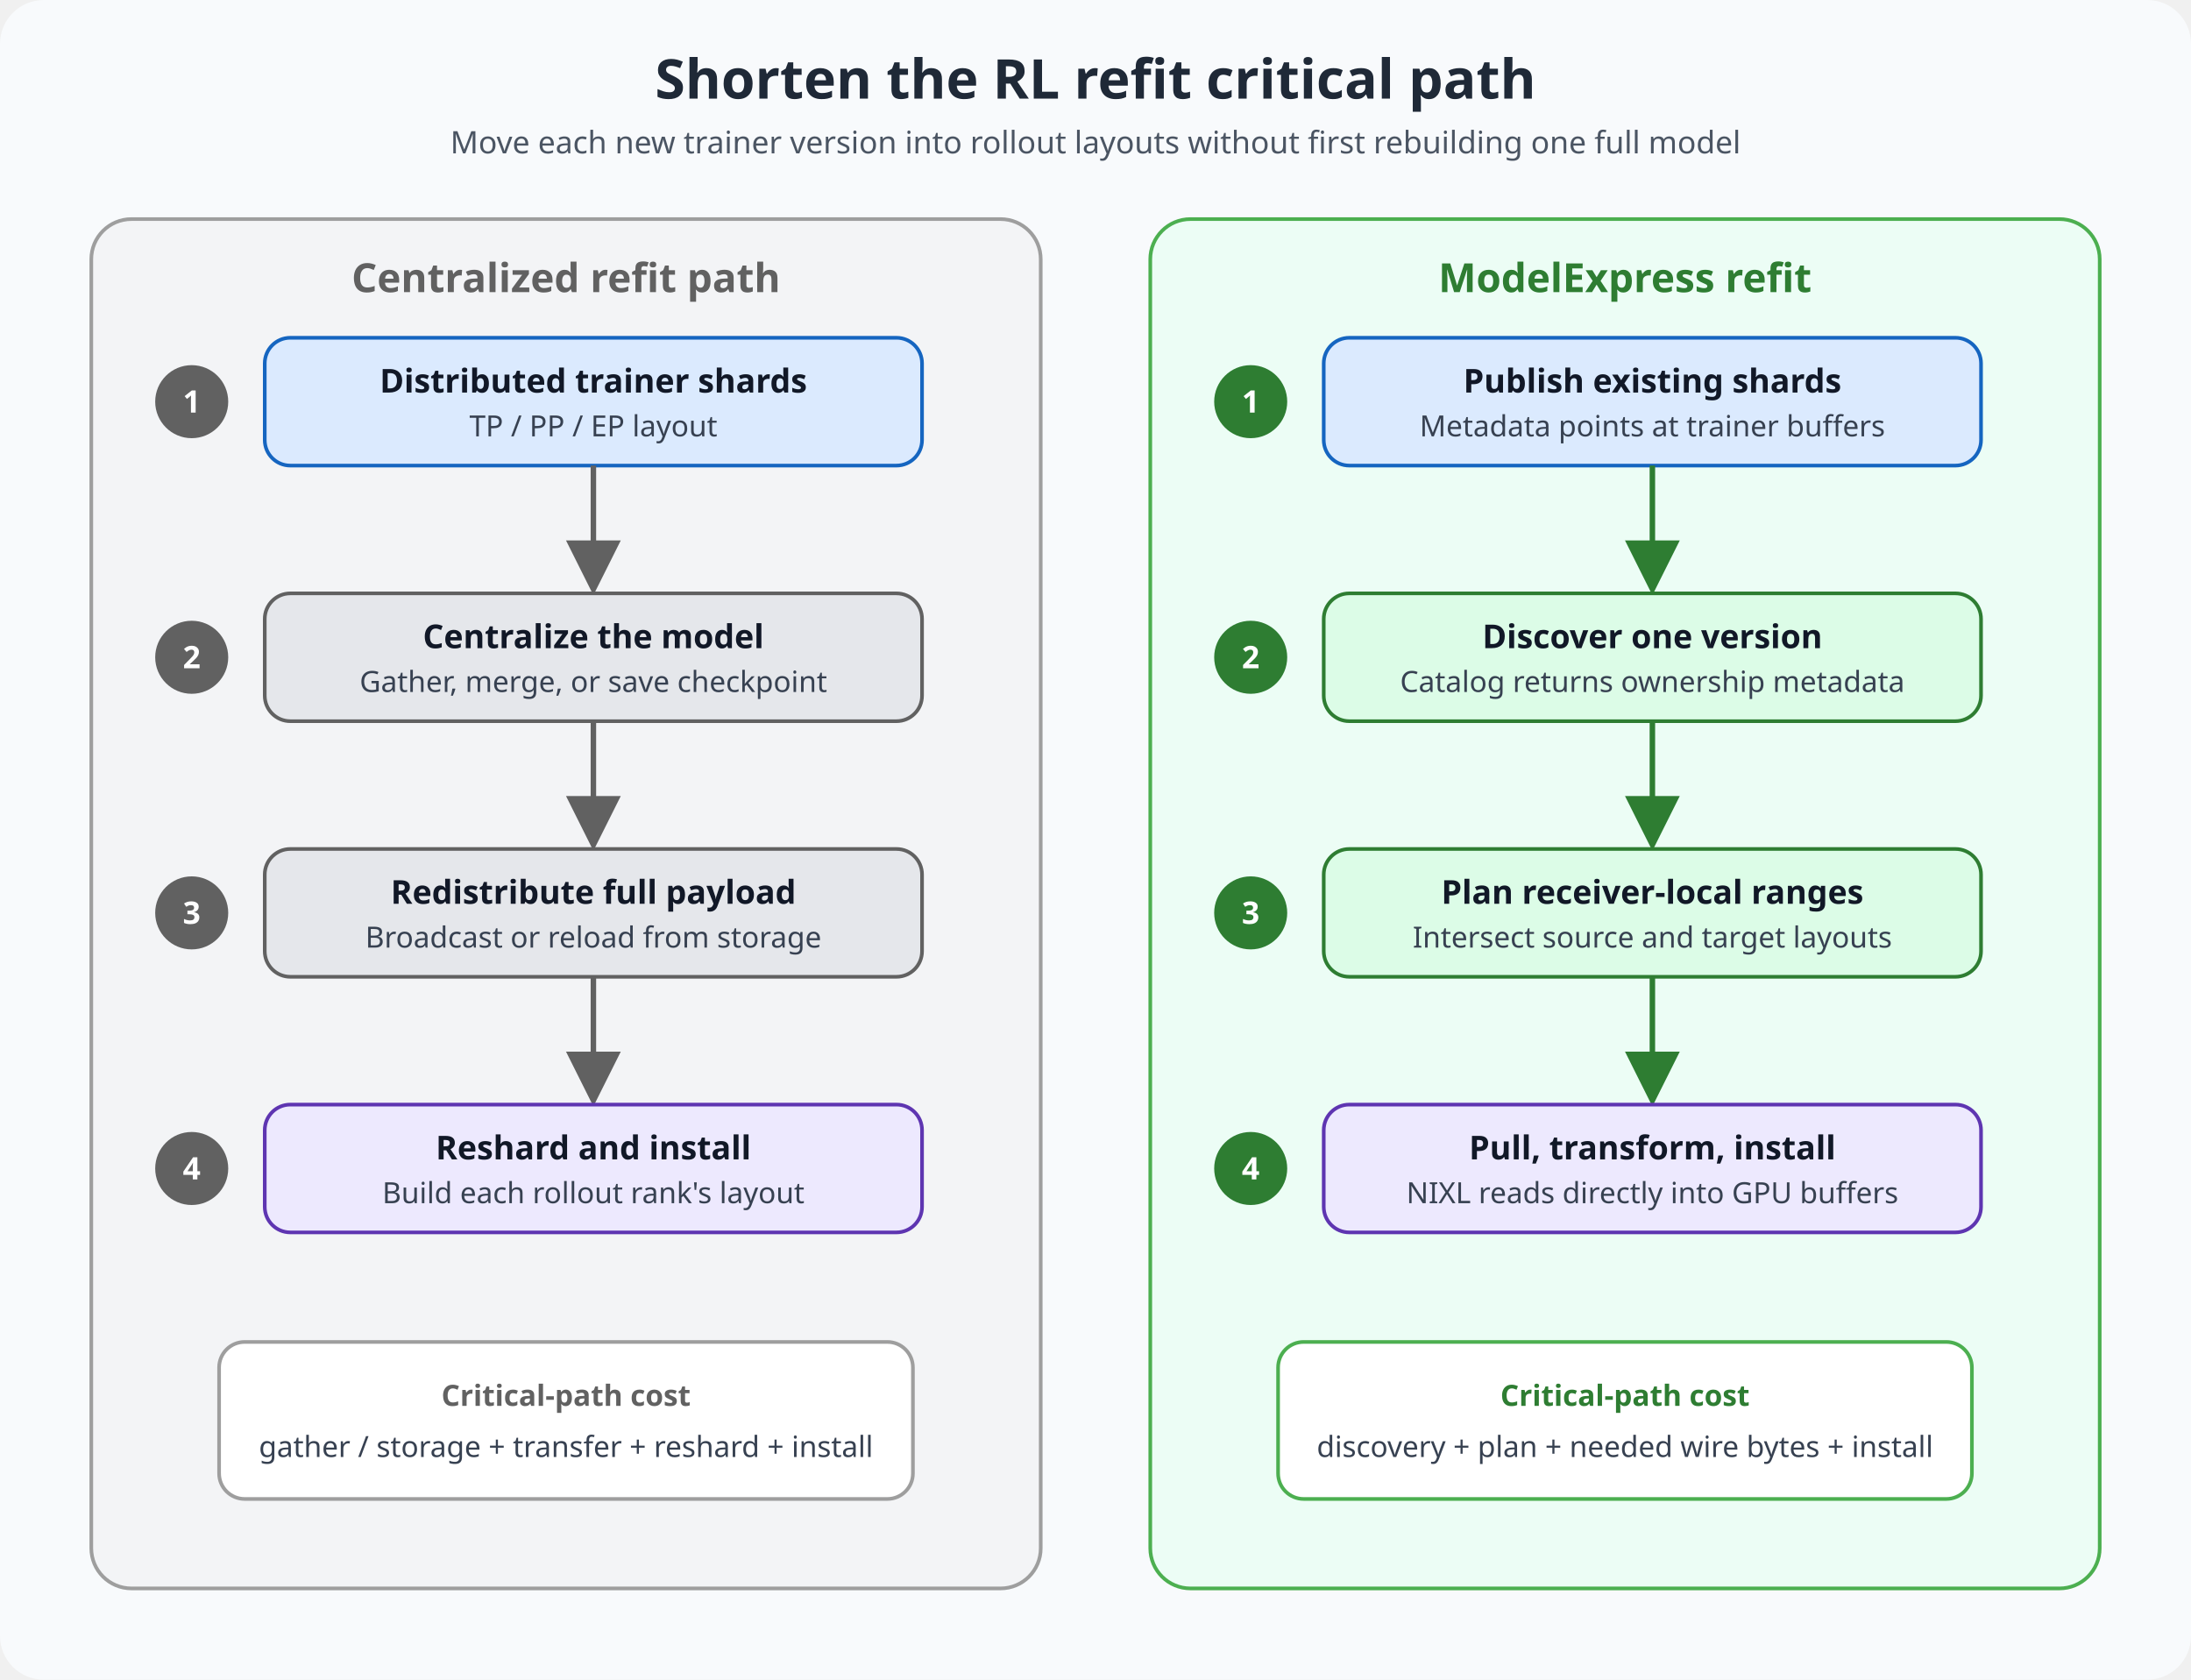
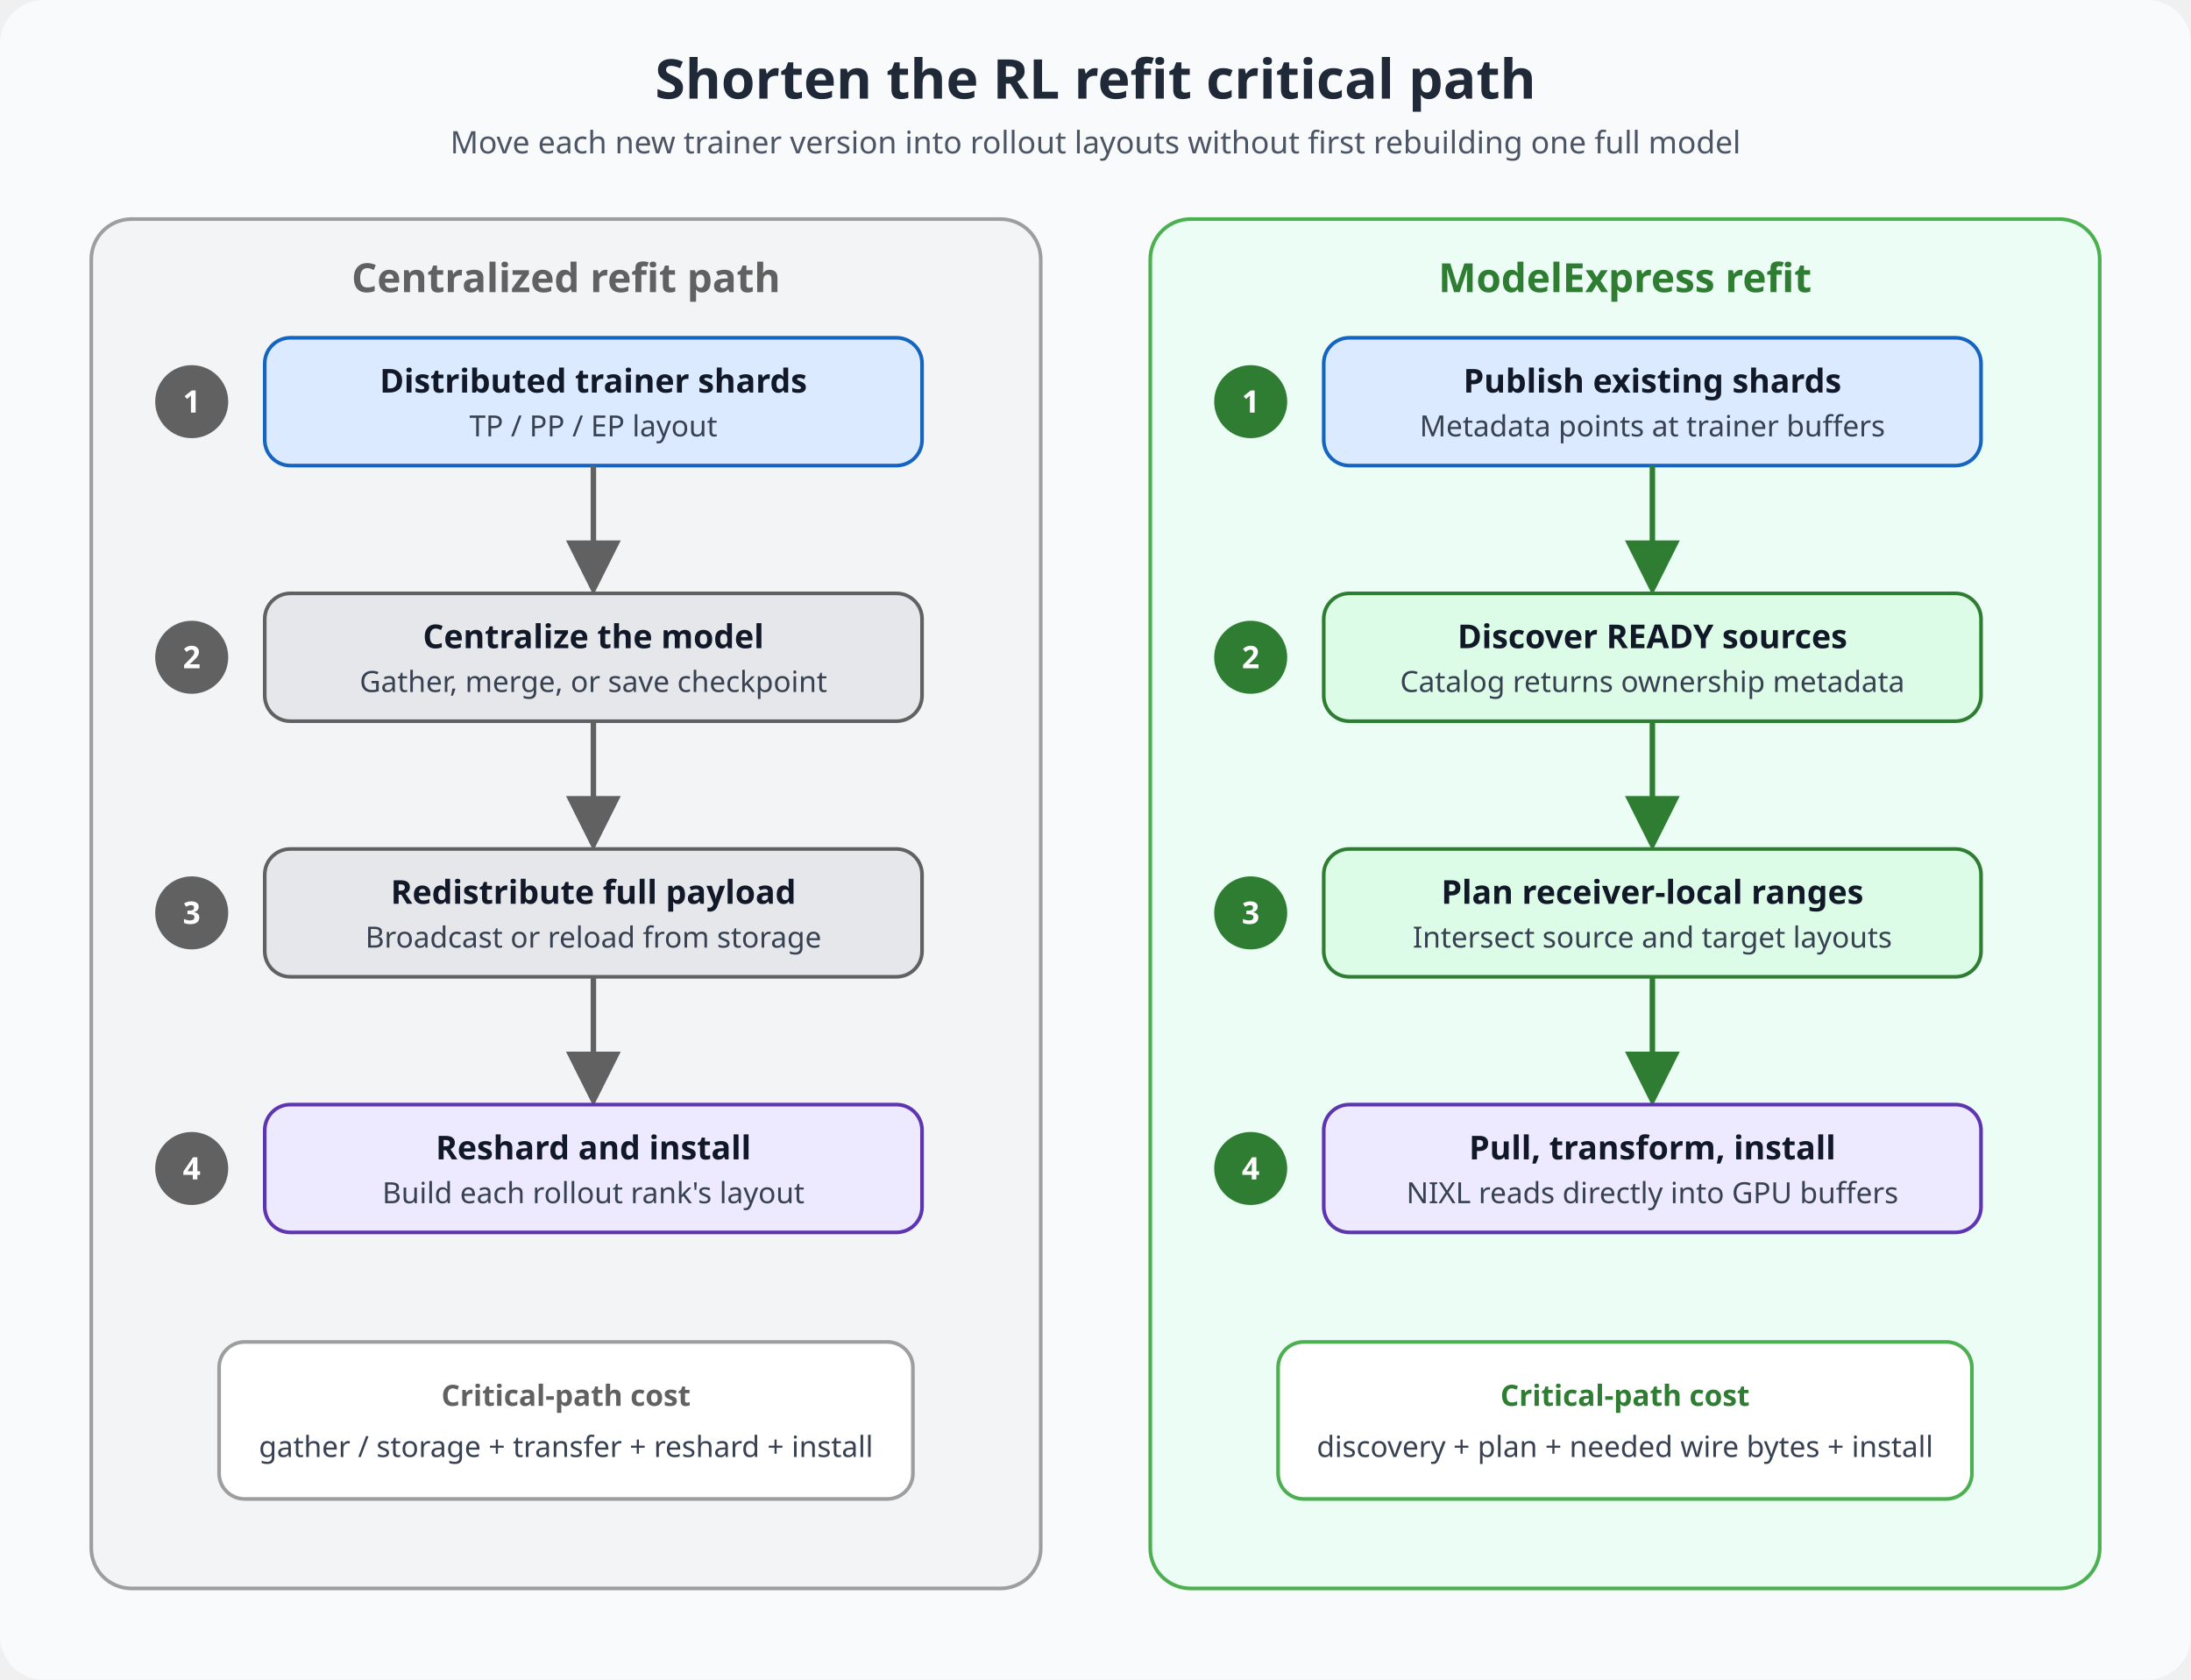
<svg xmlns="http://www.w3.org/2000/svg" width="1200" height="920" viewBox="0 0 1200 920" role="img" aria-labelledby="title desc">
  <defs>
    <marker id="arrow-gray" markerWidth="10" markerHeight="10" refX="8" refY="5" orient="auto">
      <path d="M0,0 L10,5 L0,10 z" fill="#616161" />
    </marker>
    <marker id="arrow-green" markerWidth="10" markerHeight="10" refX="8" refY="5" orient="auto">
      <path d="M0,0 L10,5 L0,10 z" fill="#2E7D32" />
    </marker>
    <style>
      .title { font: 700 30px system-ui, sans-serif; fill: #1f2937; }
      .subtitle { font: 500 17px system-ui, sans-serif; fill: #4b5563; }
      .lane-title { font: 700 22px system-ui, sans-serif; }
      .node-title { font: 700 18px system-ui, sans-serif; fill: #111827; }
      .node-text { font: 500 16px system-ui, sans-serif; fill: #374151; }
      .step { font: 700 17px system-ui, sans-serif; fill: white; }
      .note { font: 600 16px system-ui, sans-serif; }
      .edge { fill: none; stroke-width: 3; }
    </style>
  </defs>
  <rect width="1200" height="920" rx="24" fill="#f8fafc" />
  <text x="600" y="54" text-anchor="middle" class="title">Shorten the RL refit critical path</text>
  <text x="600" y="84" text-anchor="middle" class="subtitle">Move each new trainer version into rollout layouts without first rebuilding one full model</text>
  <rect x="50" y="120" width="520" height="750" rx="22" fill="#f3f4f6" stroke="#9E9E9E" stroke-width="2" />
  <text x="310" y="160" text-anchor="middle" class="lane-title" fill="#616161">Centralized refit path</text>
  <rect x="630" y="120" width="520" height="750" rx="22" fill="#ecfdf5" stroke="#4CAF50" stroke-width="2" />
  <text x="890" y="160" text-anchor="middle" class="lane-title" fill="#2E7D32">ModelExpress refit</text>
  <circle cx="105" cy="220" r="20" fill="#616161" />
  <text x="105" y="226" text-anchor="middle" class="step">1</text>
  <rect x="145" y="185" width="360" height="70" rx="14" fill="#dbeafe" stroke="#1565C0" stroke-width="2" />
  <text x="325" y="215" text-anchor="middle" class="node-title">Distributed trainer shards</text>
  <text x="325" y="239" text-anchor="middle" class="node-text">TP / PP / EP layout</text>
  <path d="M325 255 V320" class="edge" stroke="#616161" marker-end="url(#arrow-gray)" />
  <circle cx="105" cy="360" r="20" fill="#616161" />
  <text x="105" y="366" text-anchor="middle" class="step">2</text>
  <rect x="145" y="325" width="360" height="70" rx="14" fill="#e5e7eb" stroke="#616161" stroke-width="2" />
  <text x="325" y="355" text-anchor="middle" class="node-title">Centralize the model</text>
  <text x="325" y="379" text-anchor="middle" class="node-text">Gather, merge, or save checkpoint</text>
  <path d="M325 395 V460" class="edge" stroke="#616161" marker-end="url(#arrow-gray)" />
  <circle cx="105" cy="500" r="20" fill="#616161" />
  <text x="105" y="506" text-anchor="middle" class="step">3</text>
  <rect x="145" y="465" width="360" height="70" rx="14" fill="#e5e7eb" stroke="#616161" stroke-width="2" />
  <text x="325" y="495" text-anchor="middle" class="node-title">Redistribute full payload</text>
  <text x="325" y="519" text-anchor="middle" class="node-text">Broadcast or reload from storage</text>
  <path d="M325 535 V600" class="edge" stroke="#616161" marker-end="url(#arrow-gray)" />
  <circle cx="105" cy="640" r="20" fill="#616161" />
  <text x="105" y="646" text-anchor="middle" class="step">4</text>
  <rect x="145" y="605" width="360" height="70" rx="14" fill="#ede9fe" stroke="#5E35B1" stroke-width="2" />
  <text x="325" y="635" text-anchor="middle" class="node-title">Reshard and install</text>
  <text x="325" y="659" text-anchor="middle" class="node-text">Build each rollout rank's layout</text>
  <rect x="120" y="735" width="380" height="86" rx="14" fill="#ffffff" stroke="#9E9E9E" stroke-width="2" />
  <text x="310" y="770" text-anchor="middle" class="note" fill="#616161">Critical-path cost</text>
  <text x="310" y="798" text-anchor="middle" class="node-text">gather / storage + transfer + reshard + install</text>
  <circle cx="685" cy="220" r="20" fill="#2E7D32" />
  <text x="685" y="226" text-anchor="middle" class="step">1</text>
  <rect x="725" y="185" width="360" height="70" rx="14" fill="#dbeafe" stroke="#1565C0" stroke-width="2" />
  <text x="905" y="215" text-anchor="middle" class="node-title">Publish existing shards</text>
  <text x="905" y="239" text-anchor="middle" class="node-text">Metadata points at trainer buffers</text>
  <path d="M905 255 V320" class="edge" stroke="#2E7D32" marker-end="url(#arrow-green)" />
  <circle cx="685" cy="360" r="20" fill="#2E7D32" />
  <text x="685" y="366" text-anchor="middle" class="step">2</text>
  <rect x="725" y="325" width="360" height="70" rx="14" fill="#dcfce7" stroke="#2E7D32" stroke-width="2" />
-   <text x="905" y="355" text-anchor="middle" class="node-title">Discover one version</text>
+   <text x="905" y="355" text-anchor="middle" class="node-title">Discover READY sources</text>
  <text x="905" y="379" text-anchor="middle" class="node-text">Catalog returns ownership metadata</text>
  <path d="M905 395 V460" class="edge" stroke="#2E7D32" marker-end="url(#arrow-green)" />
  <circle cx="685" cy="500" r="20" fill="#2E7D32" />
  <text x="685" y="506" text-anchor="middle" class="step">3</text>
  <rect x="725" y="465" width="360" height="70" rx="14" fill="#dcfce7" stroke="#2E7D32" stroke-width="2" />
  <text x="905" y="495" text-anchor="middle" class="node-title">Plan receiver-local ranges</text>
  <text x="905" y="519" text-anchor="middle" class="node-text">Intersect source and target layouts</text>
  <path d="M905 535 V600" class="edge" stroke="#2E7D32" marker-end="url(#arrow-green)" />
  <circle cx="685" cy="640" r="20" fill="#2E7D32" />
  <text x="685" y="646" text-anchor="middle" class="step">4</text>
  <rect x="725" y="605" width="360" height="70" rx="14" fill="#ede9fe" stroke="#5E35B1" stroke-width="2" />
  <text x="905" y="635" text-anchor="middle" class="node-title">Pull, transform, install</text>
  <text x="905" y="659" text-anchor="middle" class="node-text">NIXL reads directly into GPU buffers</text>
  <rect x="700" y="735" width="380" height="86" rx="14" fill="#ffffff" stroke="#4CAF50" stroke-width="2" />
  <text x="890" y="770" text-anchor="middle" class="note" fill="#2E7D32">Critical-path cost</text>
  <text x="890" y="798" text-anchor="middle" class="node-text">discovery + plan + needed wire bytes + install</text>
</svg>
